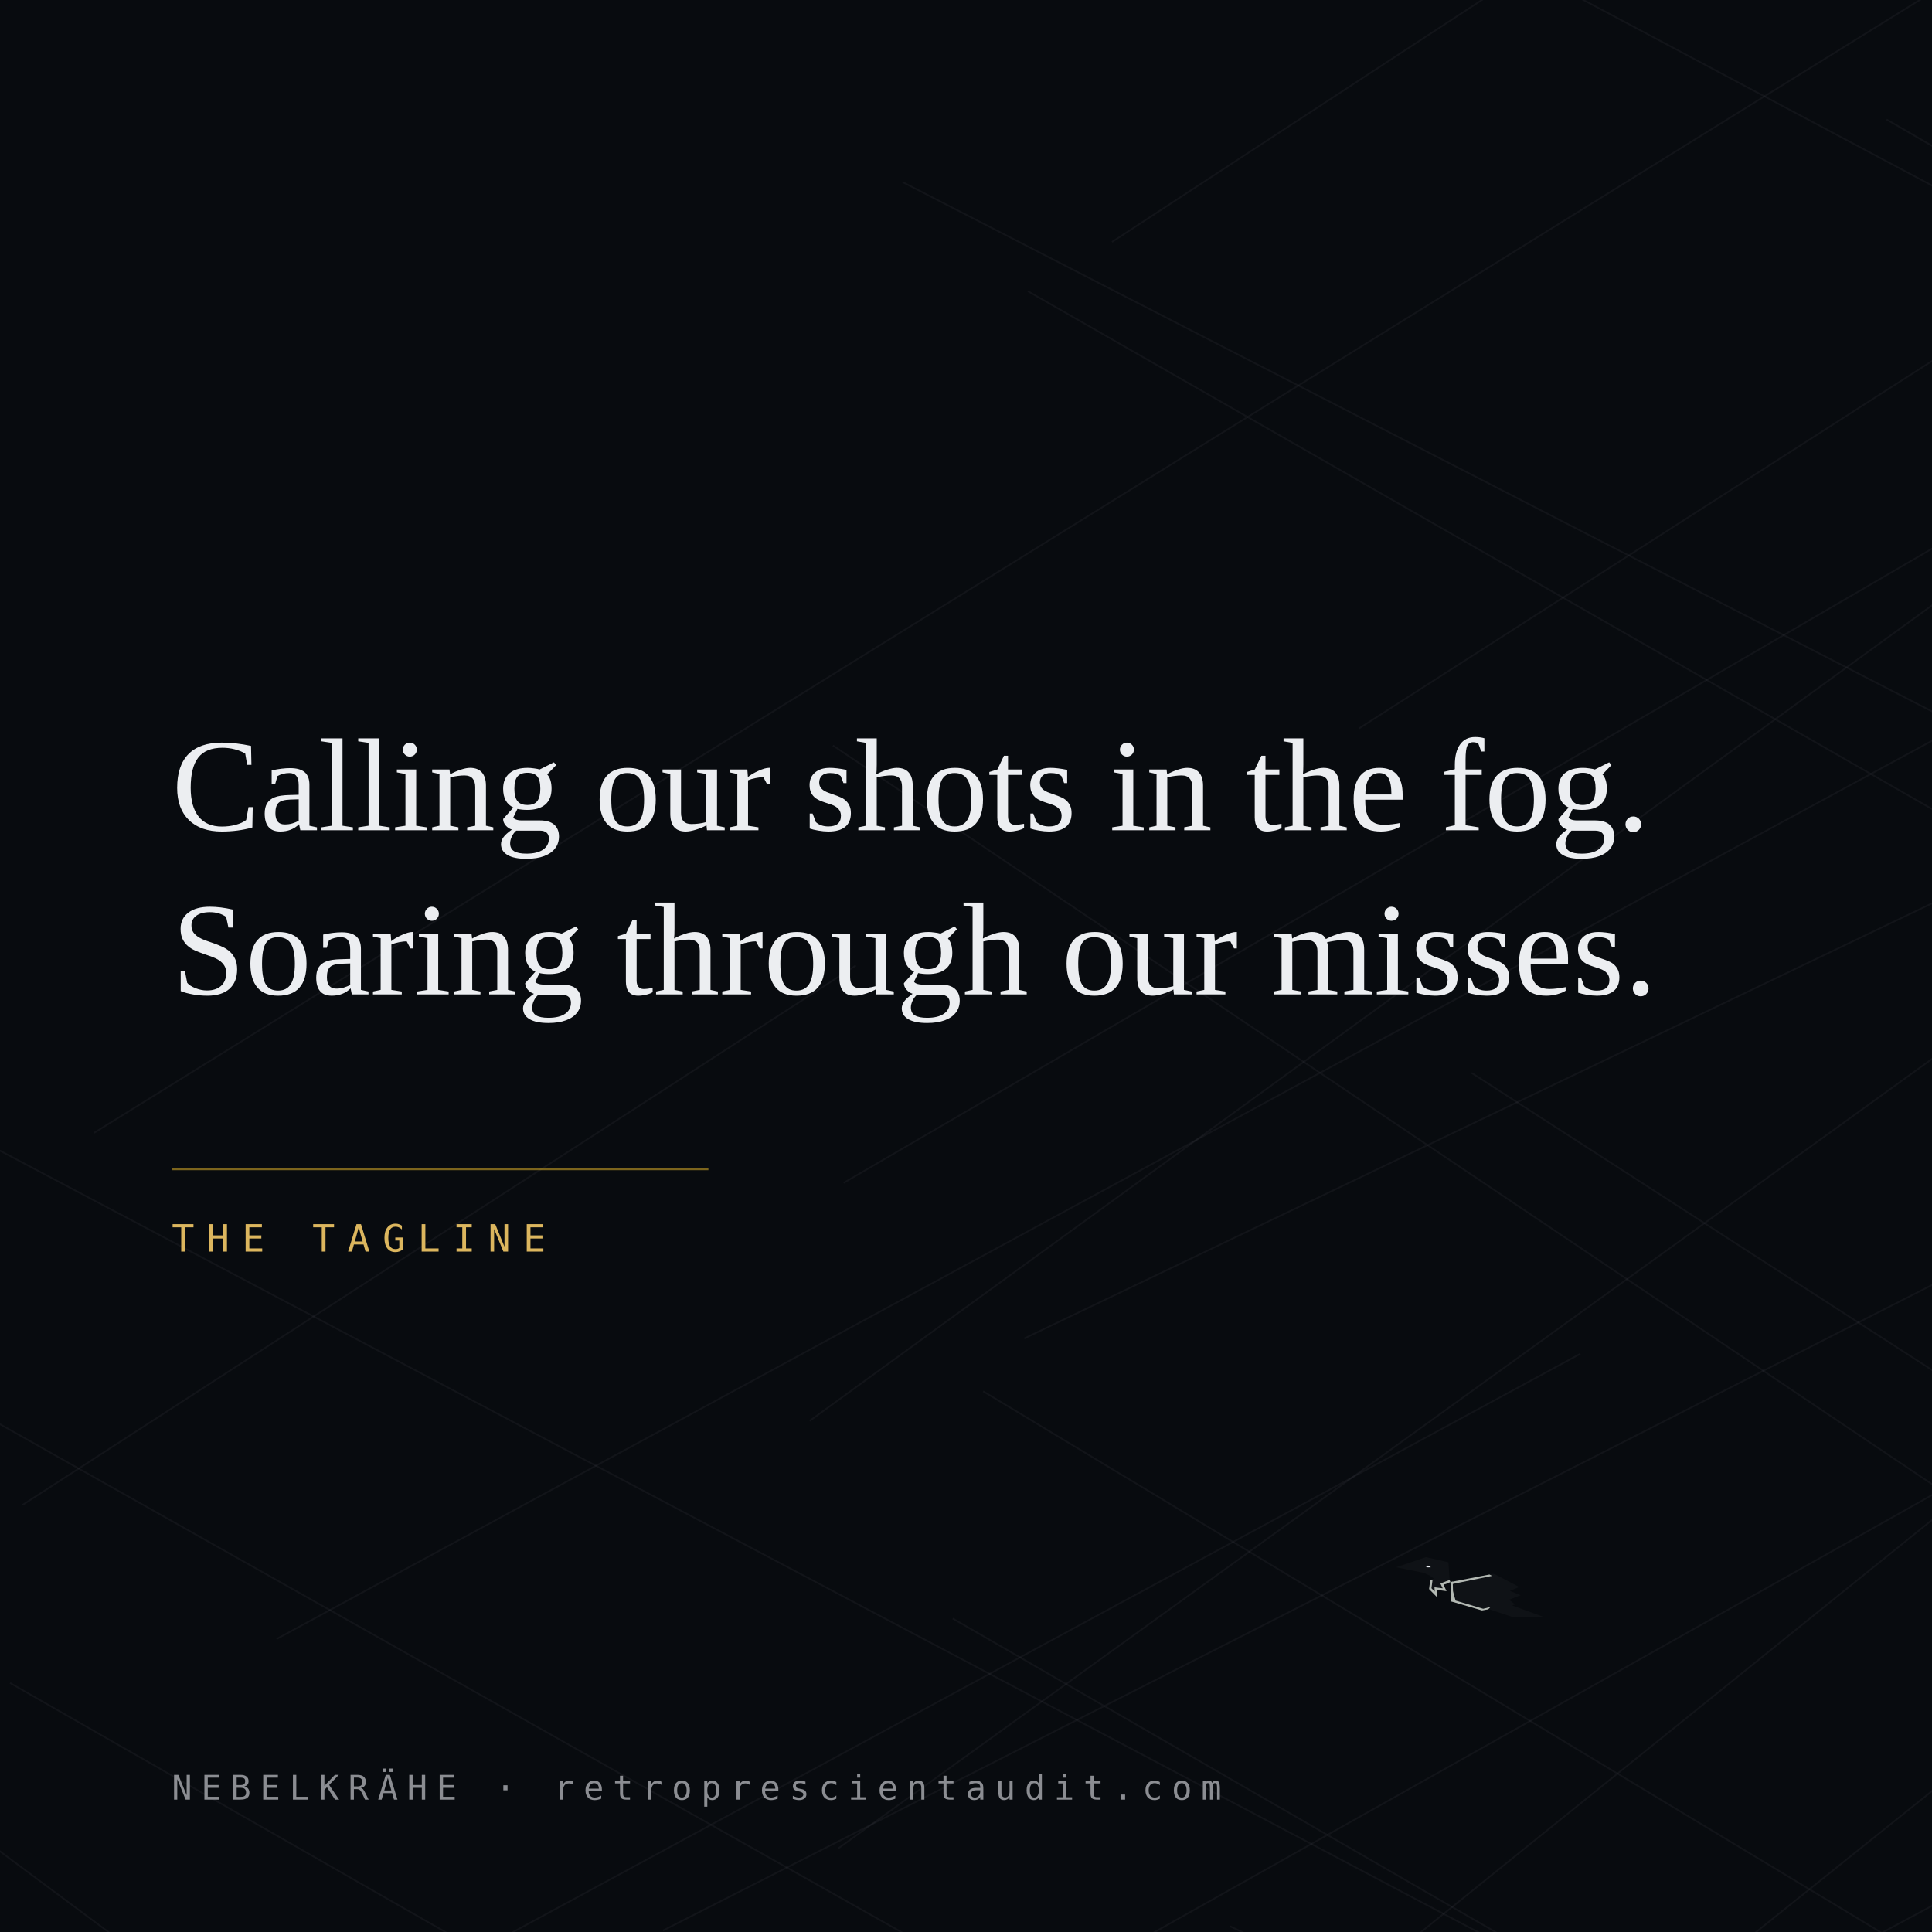
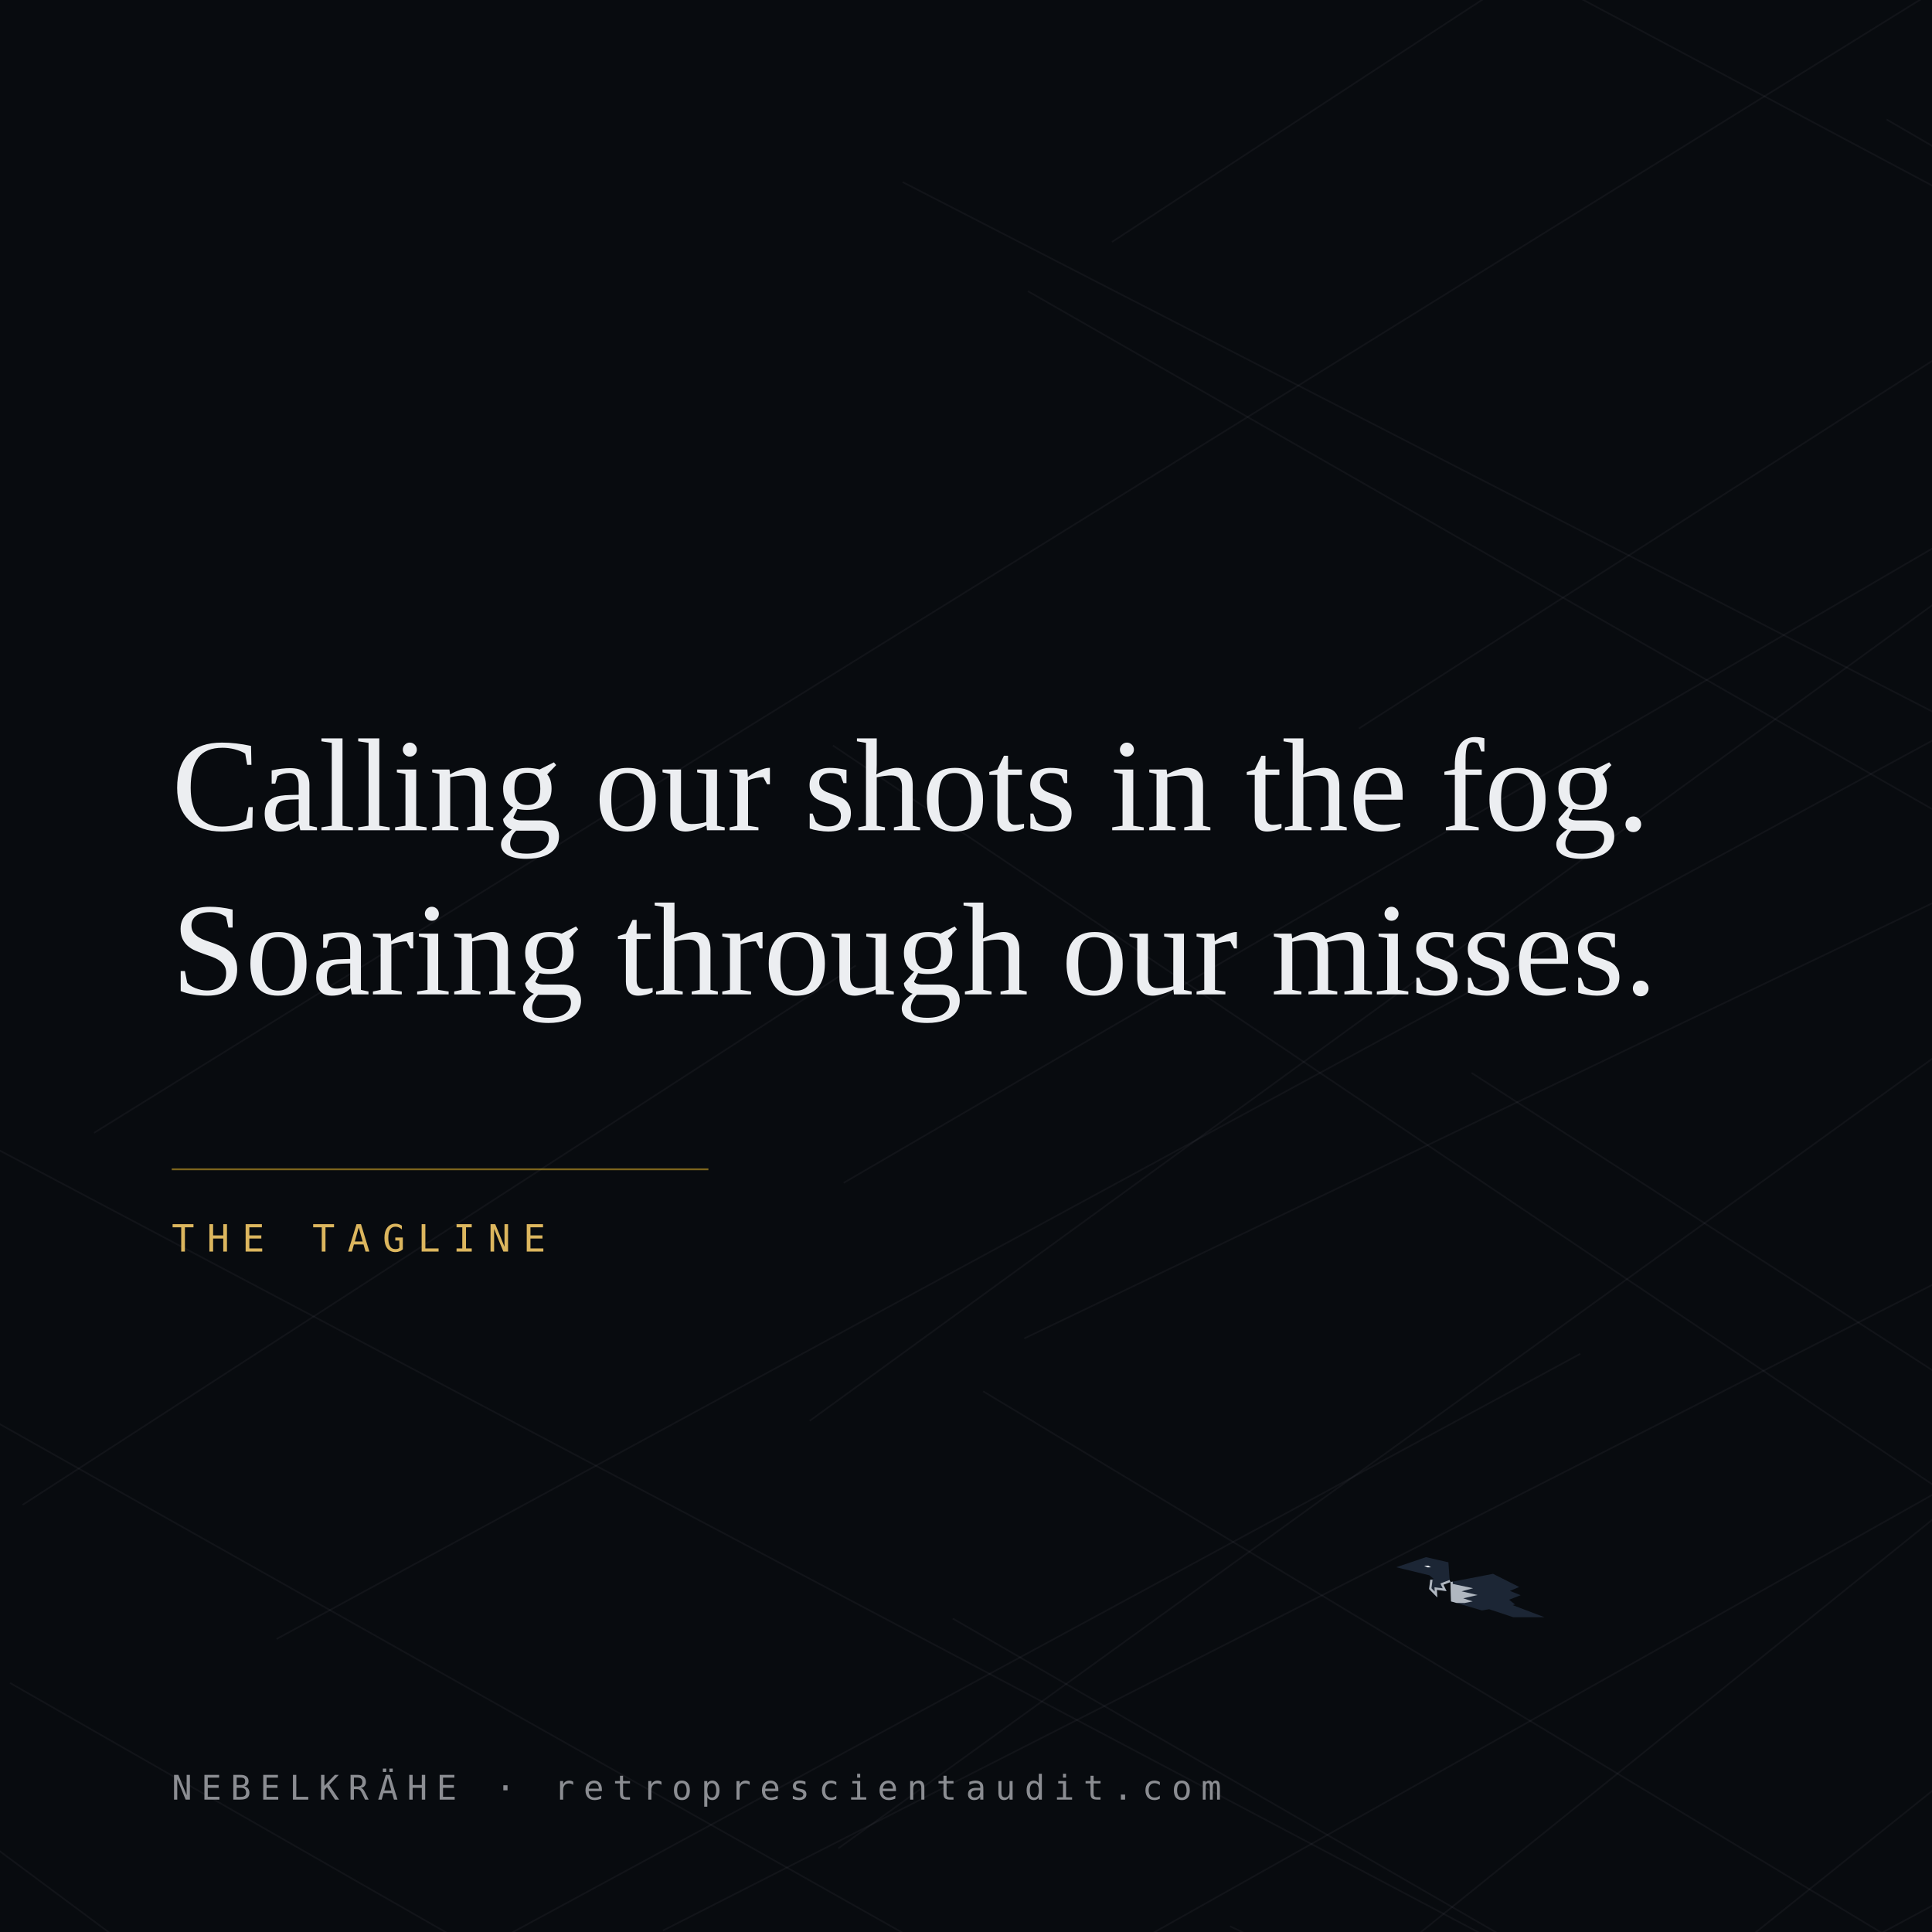
<svg xmlns="http://www.w3.org/2000/svg" viewBox="0 0 1080 1080" width="1080" height="1080">
  <rect width="1080" height="1080" fill="#080B0F" />
  <g stroke="#b9c6d4" stroke-opacity="0.055" stroke-width=".9" stroke-linecap="square">
    <line x1="1053" y1="1107" x2="2706" y2="178" />
    <line x1="1173" y1="465" x2="2266" y2="1243" />
    <line x1="688" y1="1077" x2="1302" y2="1369" />
    <line x1="505" y1="102" x2="1596" y2="663" />
    <line x1="237" y1="1107" x2="883" y2="757" />
    <line x1="6" y1="941" x2="831" y2="1413" />
    <line x1="13" y1="841" x2="478" y2="540" />
    <line x1="596" y1="1240" x2="2141" y2="-6" />
    <line x1="-78" y1="602" x2="1700" y2="1542" />
    <line x1="823" y1="600" x2="1979" y2="1346" />
    <line x1="155" y1="916" x2="1587" y2="139" />
    <line x1="958" y1="1099" x2="1971" y2="287" />
    <line x1="53" y1="633" x2="1339" y2="-165" />
    <line x1="472" y1="661" x2="1663" y2="-33" />
    <line x1="550" y1="778" x2="2045" y2="1679" />
    <line x1="1055" y1="67" x2="3021" y2="1209" />
    <line x1="-69" y1="1198" x2="1347" y2="1957" />
    <line x1="1010" y1="1103" x2="1557" y2="809" />
    <line x1="899" y1="-162" x2="1714" y2="224" />
    <line x1="466" y1="417" x2="2500" y2="1784" />
    <line x1="469" y1="1033" x2="1508" y2="283" />
    <line x1="573" y1="748" x2="2749" y2="-295" />
    <line x1="-12" y1="1026" x2="1135" y2="1879" />
    <line x1="622" y1="135" x2="2314" y2="-972" />
    <line x1="1114" y1="210" x2="1739" y2="583" />
    <line x1="748" y1="-73" x2="1477" y2="315" />
    <line x1="575" y1="163" x2="2637" y2="1344" />
    <line x1="505" y1="1159" x2="1357" y2="680" />
    <line x1="453" y1="794" x2="2004" y2="-333" />
    <line x1="760" y1="407" x2="2357" y2="-617" />
    <line x1="533" y1="905" x2="2380" y2="1972" />
    <line x1="371" y1="1079" x2="1633" y2="437" />
    <line x1="1127" y1="45" x2="2196" y2="-573" />
    <line x1="-18" y1="786" x2="1180" y2="1461" />
  </g>
  <text x="96" y="464.12" font-family="'Cinzel','Trajan Pro',Georgia,'Times New Roman',serif" font-size="74" letter-spacing="0.0" fill="#eceef1" fill-opacity="1.0" text-anchor="start">Calling our shots in the fog.</text>
  <text x="96" y="555.88" font-family="'Cinzel','Trajan Pro',Georgia,'Times New Roman',serif" font-size="74" letter-spacing="0.0" fill="#eceef1" fill-opacity="1.0" text-anchor="start">Soaring through our misses.</text>
  <line x1="96" y1="653.64" x2="396" y2="653.64" stroke="#c9a227" stroke-opacity="0.6" />
  <text x="96" y="699.64" font-family="ui-monospace,Menlo,Consolas,monospace" font-size="21" letter-spacing="7.0" fill="#dcb65e" fill-opacity="1.0" text-anchor="start">THE TAGLINE</text>
  <g transform="translate(780,870) scale(0.115)">
    <defs>
      <clipPath id="cq1">
-         <path d="M149 4 L258 29 L264 116 L268 125 L475 85 L486 88 L602 149 L557 168 L609 189 L553 211 L582 234 L570 237 L571 240 L725 296 L573 296 L456 257 L421 263 L271 219 L268 125 L234 138 L249 169 L202 163 L204 200 L164 159 L170 113 L186 109 L185 106 L165 92 L137 80 L4 53 Z" />
+         <path d="M149 4 L258 29 L264 116 L268 125 L475 85 L602 149 L557 168 L609 189 L553 211 L582 234 L570 237 L725 296 L573 296 L456 257 L421 263 L271 219 L268 125 L234 138 L249 169 L202 163 L204 200 L164 159 L170 113 L186 109 L165 92 L4 53 Z" />
      </clipPath>
    </defs>
-     <path d="M149 4 L258 29 L264 116 L268 125 L475 85 L486 88 L602 149 L557 168 L609 189 L553 211 L582 234 L570 237 L571 240 L725 296 L573 296 L456 257 L421 263 L271 219 L268 125 L234 138 L249 169 L202 163 L204 200 L164 159 L170 113 L186 109 L185 106 L165 92 L137 80 L4 53 Z" fill="#0f1216" />
+     <path d="M149 4 L258 29 L264 116 L268 125 L475 85 L602 149 L557 168 L609 189 L553 211 L582 234 L570 237 L725 296 L573 296 L456 257 L421 263 L271 219 L268 125 L234 138 L249 169 L202 163 L204 200 L164 159 L170 113 L186 109 L165 92 L4 53 Z" fill="#1c2635" />
    <g clip-path="url(#cq1)">
-       <path d="M386 51 L470 95 L270 136 L267 102 L386 51 Z" fill="#b3b9b3" />
-       <path d="M242 127 L269 132 L293 215 L427 255 L463 246 L441 268 L314 280 L236 207 L238 169 L252 173 L242 127 Z" fill="#b3b9b3" />
-       <path d="M271 219 L268 125 L234 138 L249 169 L202 163 L204 200 L164 159 L170 113" fill="none" stroke="#b3b9b3" stroke-width="22" stroke-linejoin="miter" />
+       <path d="M269 132 L378 155 L322 170 L400 188 L330 204 L376 219 L336 227 L272 226 Z" fill="#b0b7c0" />
+       <path d="M271 219 L268 125 L234 138 L249 169 L202 163 L204 200 L164 159 L170 113" fill="none" stroke="#b0b7c0" stroke-width="22" stroke-linejoin="miter" />
    </g>
    <path d="M139.9 45.7 L160.5 45.3 L173.1 53.3 L156.6 53.5 Z" fill="#eef1f5" />
  </g>
  <text x="96" y="1006" font-family="ui-monospace,Menlo,Consolas,monospace" font-size="19" letter-spacing="5.0" fill="#8b8d92" fill-opacity="1.0" text-anchor="start">NEBELKRÄHE   ·   retroprescientaudit.com</text>
</svg>
